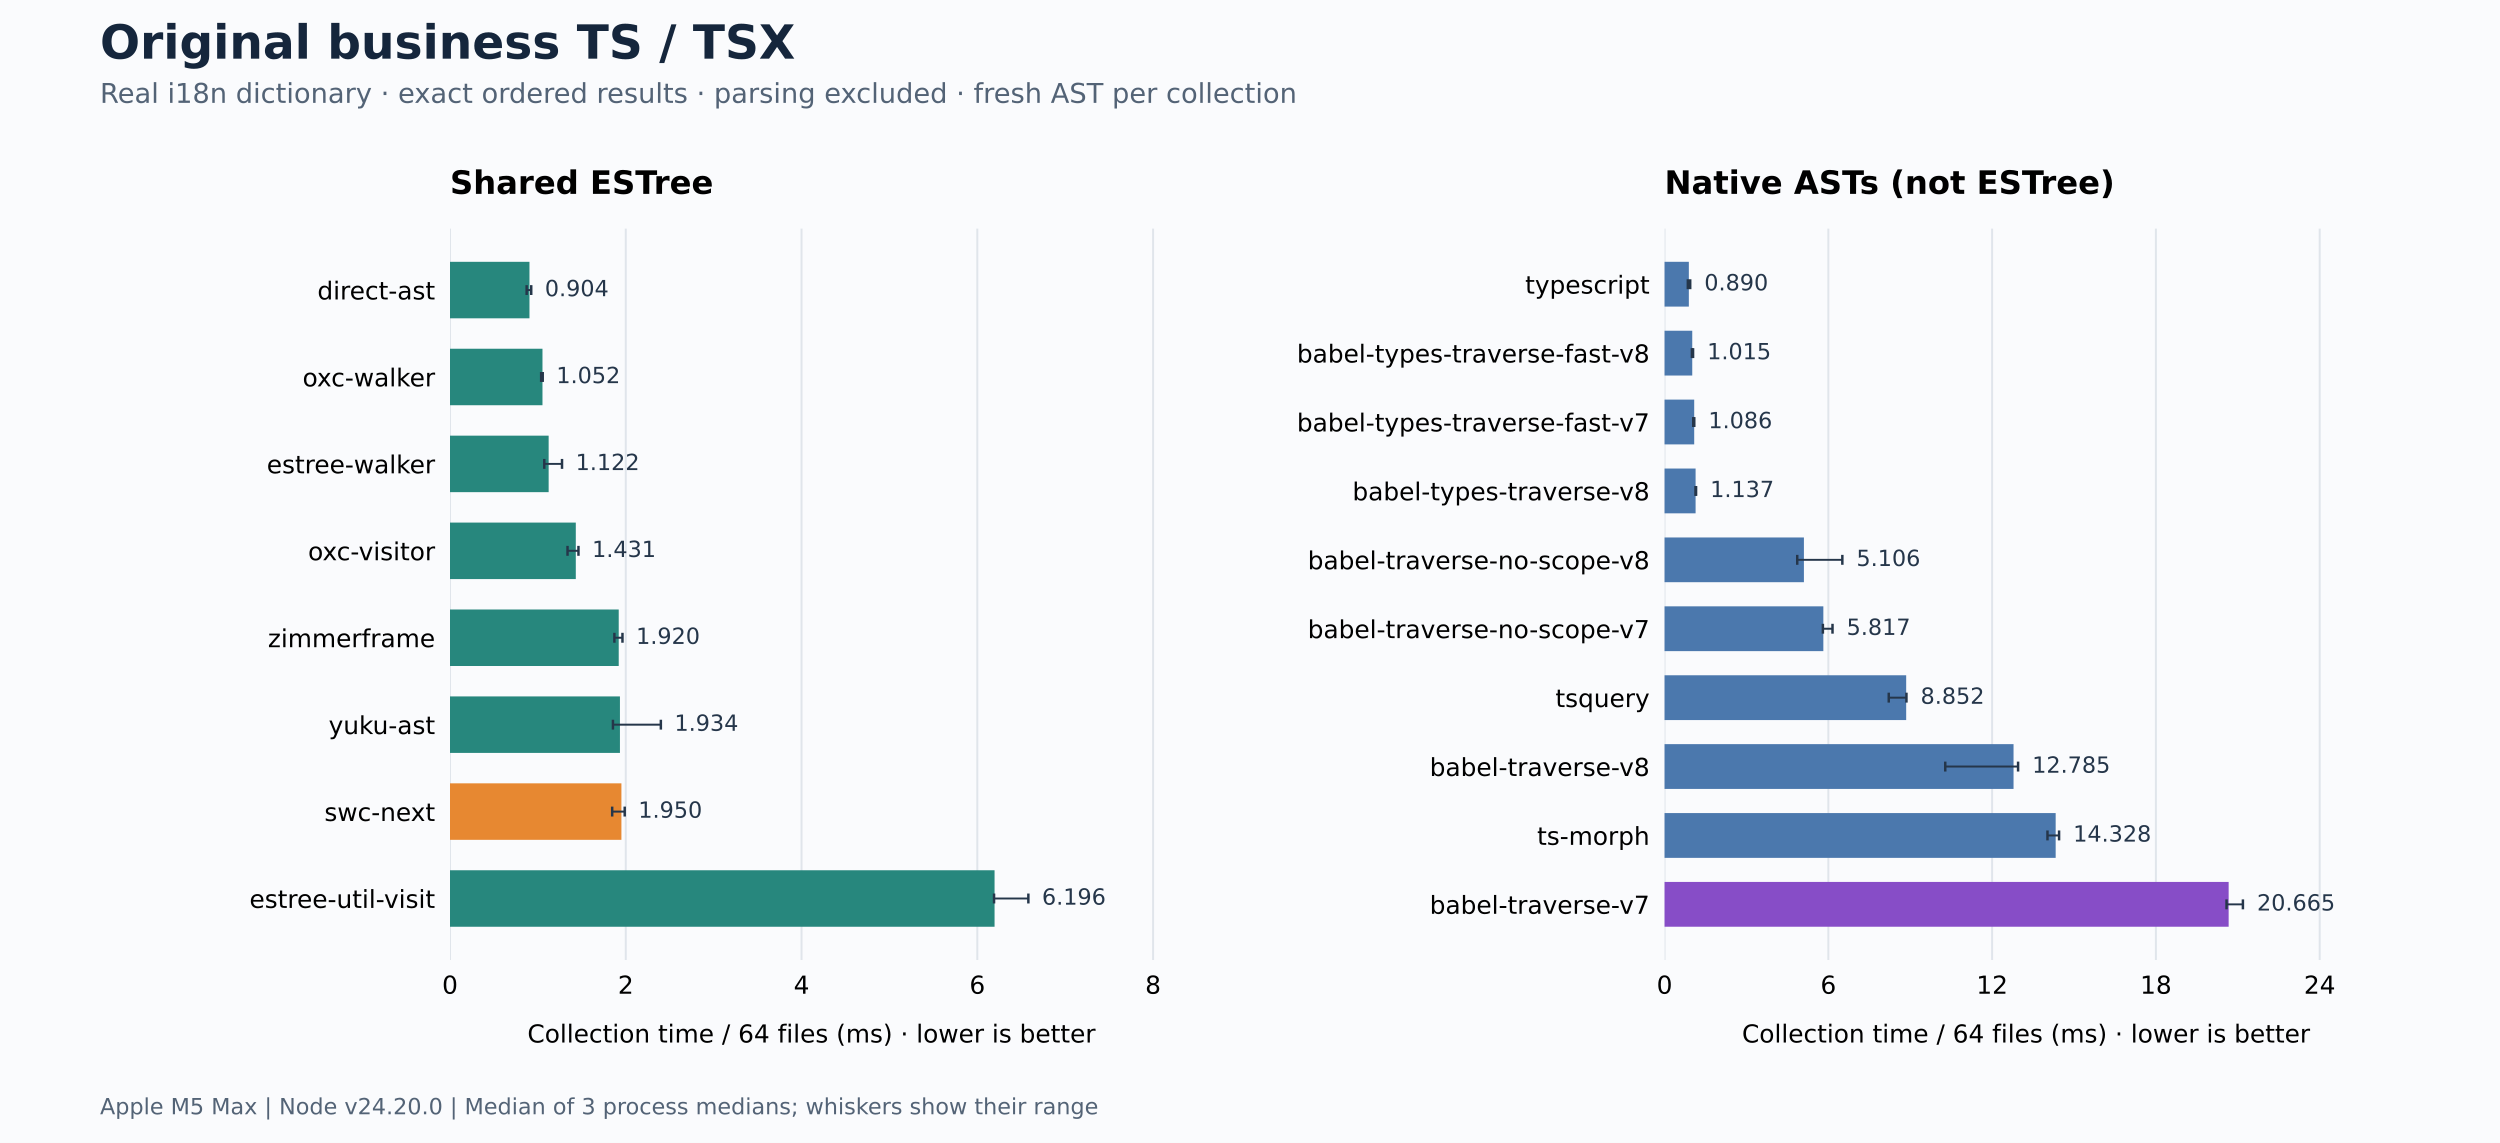
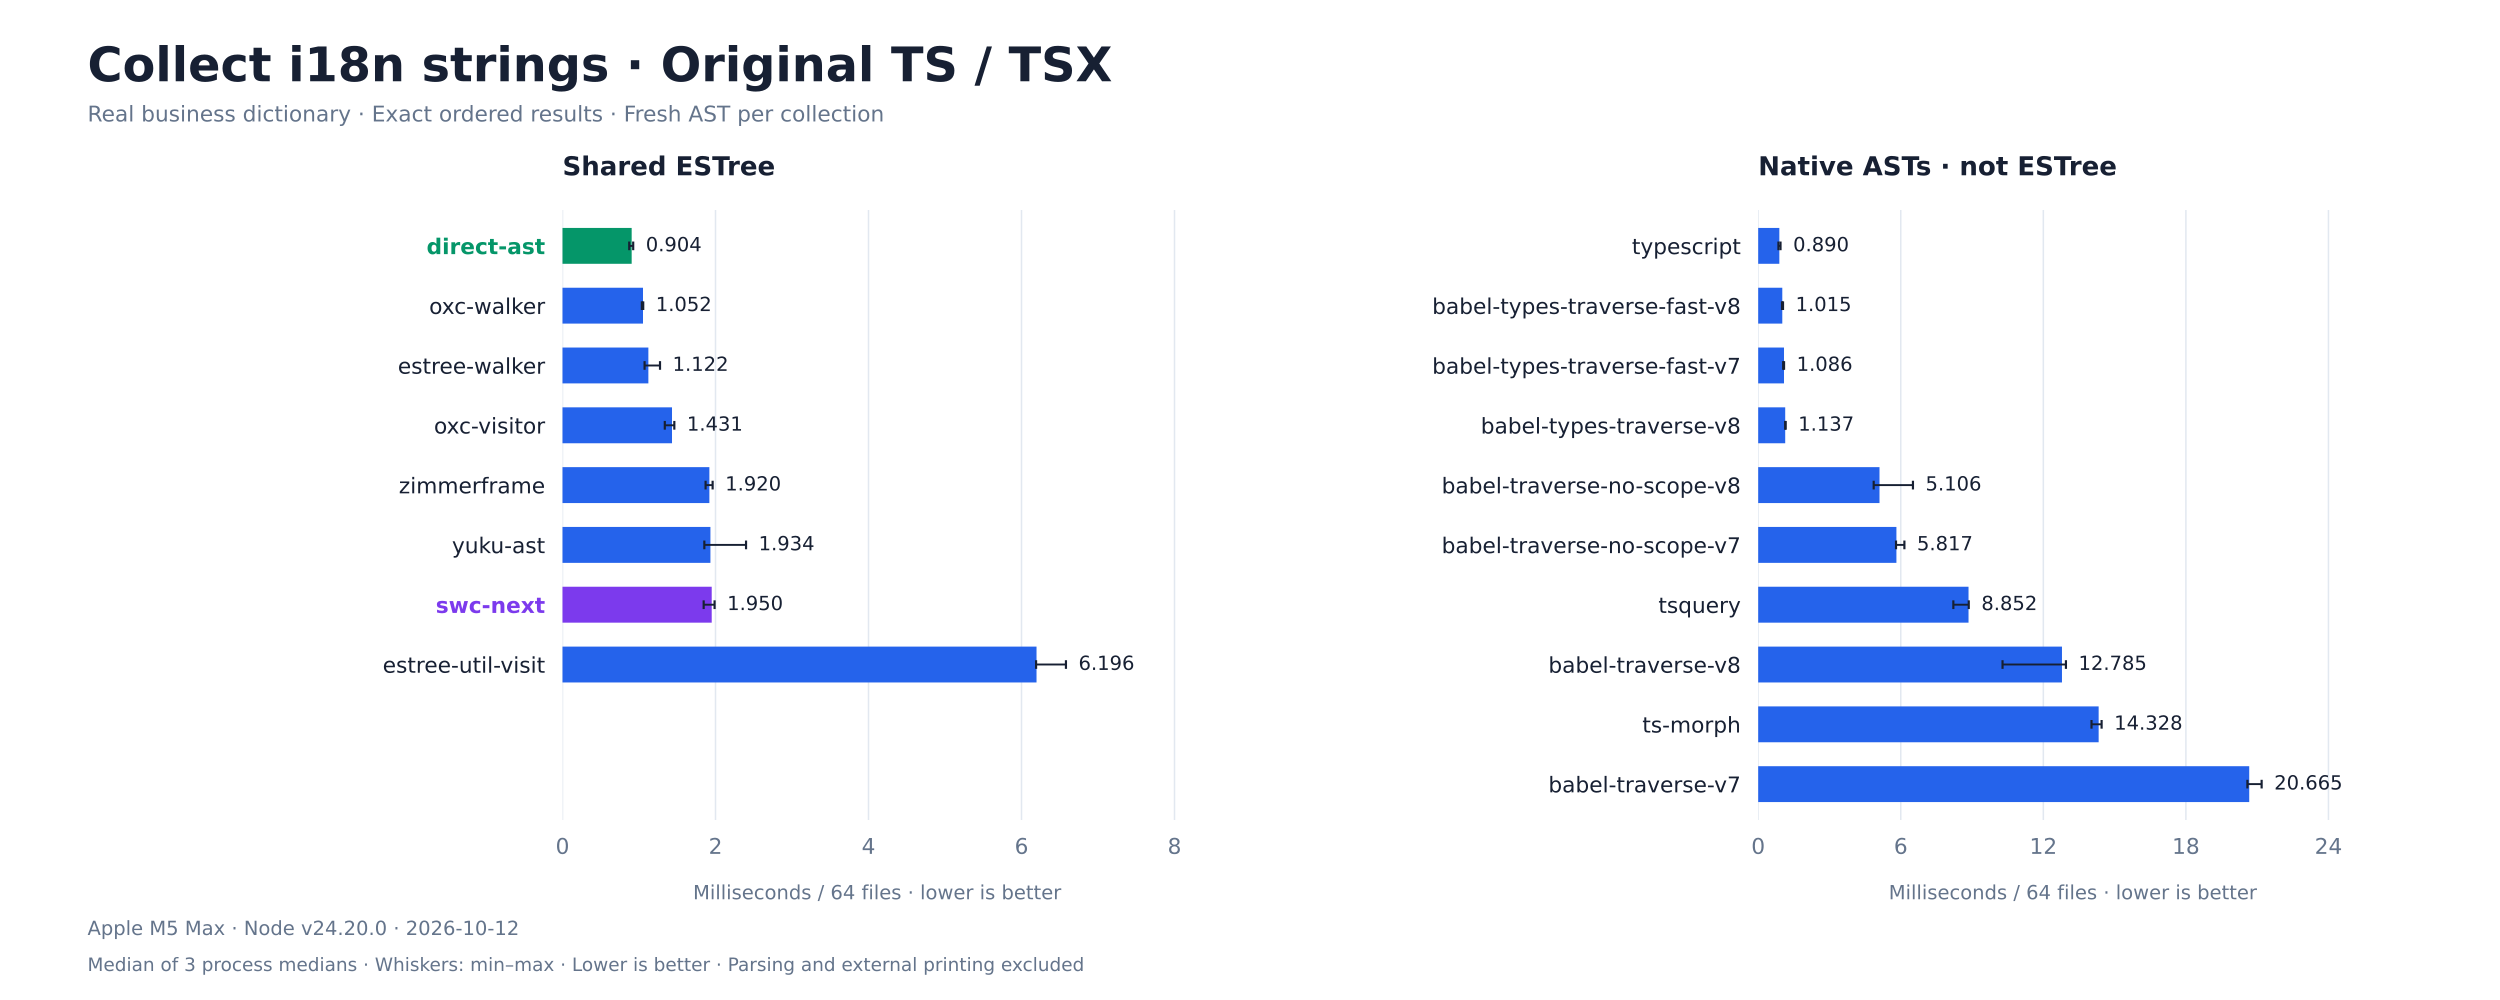
- <svg xmlns="http://www.w3.org/2000/svg" xmlns:xlink="http://www.w3.org/1999/xlink" width="1008pt" height="460.8pt" viewBox="0 0 1008 460.8" version="1.1">
+ <svg xmlns="http://www.w3.org/2000/svg" xmlns:xlink="http://www.w3.org/1999/xlink" width="1152pt" height="460.8pt" viewBox="0 0 1152 460.8" version="1.1">
  <defs>
    <style type="text/css">*{stroke-linejoin: round; stroke-linecap: butt}</style>
  </defs>
  <g id="figure_1">
    <g id="patch_1">
-       <path d="M 0 460.8 L 1008 460.8 L 1008 0 L 0 0 z " style="fill: #fafbfd" />
+       <path d="M 0 460.8 L 1152 460.8 L 1152 0 L 0 0 z " style="fill: #ffffff" />
    </g>
    <g id="axes_1">
      <g id="patch_2">
-         <path d="M 181.44 387.072 L 472.933 387.072 L 472.933 92.16 L 181.44 92.16 z " style="fill: #fafbfd" />
+         <path d="M 259.2 377.856 L 549.186 377.856 L 549.186 96.768 L 259.2 96.768 z " style="fill: #ffffff" />
      </g>
      <g id="matplotlib.axis_1">
        <g id="xtick_1">
          <g id="line2d_1">
-             <path d="M 181.44 387.072 L 181.44 92.16 " clip-path="url(#pcf5a4a9e83)" style="fill: none; stroke: #e0e5eb; stroke-width: 0.8; stroke-linecap: square" />
+             <path d="M 259.2 377.856 L 259.2 96.768 " clip-path="url(#p7ad6d17c55)" style="fill: none; stroke: #e2e8f0; stroke-width: 0.7; stroke-linecap: square" />
          </g>
          <g id="line2d_2" />
          <g id="text_1">
-             <text style="font: 10px 'DejaVu Sans'; text-anchor: middle" x="181.44" y="400.67" transform="rotate(-0 181.44 400.6704)">0</text>
+             <text style="fill: #64748b; font: 10px 'DejaVu Sans'; text-anchor: middle" x="259.2" y="393.454" transform="rotate(-0 259.2 393.4544)">0</text>
          </g>
        </g>
        <g id="xtick_2">
          <g id="line2d_3">
-             <path d="M 252.31 387.072 L 252.31 92.16 " clip-path="url(#pcf5a4a9e83)" style="fill: none; stroke: #e0e5eb; stroke-width: 0.8; stroke-linecap: square" />
+             <path d="M 329.704 377.856 L 329.704 96.768 " clip-path="url(#p7ad6d17c55)" style="fill: none; stroke: #e2e8f0; stroke-width: 0.7; stroke-linecap: square" />
          </g>
          <g id="line2d_4" />
          <g id="text_2">
-             <text style="font: 10px 'DejaVu Sans'; text-anchor: middle" x="252.31" y="400.67" transform="rotate(-0 252.3098 400.6704)">2</text>
+             <text style="fill: #64748b; font: 10px 'DejaVu Sans'; text-anchor: middle" x="329.704" y="393.454" transform="rotate(-0 329.7036 393.4544)">2</text>
          </g>
        </g>
        <g id="xtick_3">
          <g id="line2d_5">
-             <path d="M 323.18 387.072 L 323.18 92.16 " clip-path="url(#pcf5a4a9e83)" style="fill: none; stroke: #e0e5eb; stroke-width: 0.8; stroke-linecap: square" />
+             <path d="M 400.207 377.856 L 400.207 96.768 " clip-path="url(#p7ad6d17c55)" style="fill: none; stroke: #e2e8f0; stroke-width: 0.7; stroke-linecap: square" />
          </g>
          <g id="line2d_6" />
          <g id="text_3">
-             <text style="font: 10px 'DejaVu Sans'; text-anchor: middle" x="323.18" y="400.67" transform="rotate(-0 323.1796 400.6704)">4</text>
+             <text style="fill: #64748b; font: 10px 'DejaVu Sans'; text-anchor: middle" x="400.207" y="393.454" transform="rotate(-0 400.2071 393.4544)">4</text>
          </g>
        </g>
        <g id="xtick_4">
          <g id="line2d_7">
-             <path d="M 394.049 387.072 L 394.049 92.16 " clip-path="url(#pcf5a4a9e83)" style="fill: none; stroke: #e0e5eb; stroke-width: 0.8; stroke-linecap: square" />
+             <path d="M 470.711 377.856 L 470.711 96.768 " clip-path="url(#p7ad6d17c55)" style="fill: none; stroke: #e2e8f0; stroke-width: 0.7; stroke-linecap: square" />
          </g>
          <g id="line2d_8" />
          <g id="text_4">
-             <text style="font: 10px 'DejaVu Sans'; text-anchor: middle" x="394.049" y="400.67" transform="rotate(-0 394.0494 400.6704)">6</text>
+             <text style="fill: #64748b; font: 10px 'DejaVu Sans'; text-anchor: middle" x="470.711" y="393.454" transform="rotate(-0 470.7107 393.4544)">6</text>
          </g>
        </g>
        <g id="xtick_5">
          <g id="line2d_9">
-             <path d="M 464.919 387.072 L 464.919 92.16 " clip-path="url(#pcf5a4a9e83)" style="fill: none; stroke: #e0e5eb; stroke-width: 0.8; stroke-linecap: square" />
+             <path d="M 541.214 377.856 L 541.214 96.768 " clip-path="url(#p7ad6d17c55)" style="fill: none; stroke: #e2e8f0; stroke-width: 0.7; stroke-linecap: square" />
          </g>
          <g id="line2d_10" />
          <g id="text_5">
-             <text style="font: 10px 'DejaVu Sans'; text-anchor: middle" x="464.919" y="400.67" transform="rotate(-0 464.9192 400.6704)">8</text>
+             <text style="fill: #64748b; font: 10px 'DejaVu Sans'; text-anchor: middle" x="541.214" y="393.454" transform="rotate(-0 541.2142 393.4544)">8</text>
          </g>
        </g>
        <g id="text_6">
-           <text style="font: 10px 'DejaVu Sans'; text-anchor: middle" x="327.186" y="420.349" transform="rotate(-0 327.1863 420.3486)">Collection time / 64 files (ms) · lower is better</text>
+           <text style="fill: #64748b; font: 9px 'DejaVu Sans'; text-anchor: middle" x="404.193" y="414.373" transform="rotate(-0 404.1931 414.3727)">Milliseconds / 64 files · lower is better</text>
        </g>
      </g>
      <g id="matplotlib.axis_2">
        <g id="ytick_1">
          <g id="line2d_11" />
          <g id="text_7">
-             <text style="font: 10px 'DejaVu Sans'; text-anchor: end" x="175.44" y="120.754" transform="rotate(-0 175.44 120.7543)">direct-ast</text>
+             <text style="fill: #059669; font: 700 10px 'DejaVu Sans'; text-anchor: end" x="251.2" y="117.102" transform="rotate(-0 251.2 117.1018)">direct-ast</text>
          </g>
        </g>
        <g id="ytick_2">
          <g id="line2d_12" />
          <g id="text_8">
-             <text style="font: 10px 'DejaVu Sans'; text-anchor: end" x="175.44" y="155.8" transform="rotate(-0 175.44 155.8002)">oxc-walker</text>
+             <text style="fill: #172033; font: 10px 'DejaVu Sans'; text-anchor: end" x="251.2" y="144.659" transform="rotate(-0 251.2 144.6595)">oxc-walker</text>
          </g>
        </g>
        <g id="ytick_3">
          <g id="line2d_13" />
          <g id="text_9">
-             <text style="font: 10px 'DejaVu Sans'; text-anchor: end" x="175.44" y="190.846" transform="rotate(-0 175.44 190.8462)">estree-walker</text>
+             <text style="fill: #172033; font: 10px 'DejaVu Sans'; text-anchor: end" x="251.2" y="172.217" transform="rotate(-0 251.2 172.2171)">estree-walker</text>
          </g>
        </g>
        <g id="ytick_4">
          <g id="line2d_14" />
          <g id="text_10">
-             <text style="font: 10px 'DejaVu Sans'; text-anchor: end" x="175.44" y="225.892" transform="rotate(-0 175.44 225.8922)">oxc-visitor</text>
+             <text style="fill: #172033; font: 10px 'DejaVu Sans'; text-anchor: end" x="251.2" y="199.775" transform="rotate(-0 251.2 199.7747)">oxc-visitor</text>
          </g>
        </g>
        <g id="ytick_5">
          <g id="line2d_15" />
          <g id="text_11">
-             <text style="font: 10px 'DejaVu Sans'; text-anchor: end" x="175.44" y="260.938" transform="rotate(-0 175.44 260.9382)">zimmerframe</text>
+             <text style="fill: #172033; font: 10px 'DejaVu Sans'; text-anchor: end" x="251.2" y="227.332" transform="rotate(-0 251.2 227.3324)">zimmerframe</text>
          </g>
        </g>
        <g id="ytick_6">
          <g id="line2d_16" />
          <g id="text_12">
-             <text style="font: 10px 'DejaVu Sans'; text-anchor: end" x="175.44" y="295.984" transform="rotate(-0 175.44 295.9842)">yuku-ast</text>
+             <text style="fill: #172033; font: 10px 'DejaVu Sans'; text-anchor: end" x="251.2" y="254.89" transform="rotate(-0 251.2 254.89)">yuku-ast</text>
          </g>
        </g>
        <g id="ytick_7">
          <g id="line2d_17" />
          <g id="text_13">
-             <text style="font: 10px 'DejaVu Sans'; text-anchor: end" x="175.44" y="331.03" transform="rotate(-0 175.44 331.0302)">swc-next</text>
+             <text style="fill: #7c3aed; font: 700 10px 'DejaVu Sans'; text-anchor: end" x="251.2" y="282.448" transform="rotate(-0 251.2 282.4477)">swc-next</text>
          </g>
        </g>
        <g id="ytick_8">
          <g id="line2d_18" />
          <g id="text_14">
-             <text style="font: 10px 'DejaVu Sans'; text-anchor: end" x="175.44" y="366.076" transform="rotate(-0 175.44 366.0762)">estree-util-visit</text>
+             <text style="fill: #172033; font: 10px 'DejaVu Sans'; text-anchor: end" x="251.2" y="310.005" transform="rotate(-0 251.2 310.0053)">estree-util-visit</text>
          </g>
        </g>
      </g>
      <g id="patch_3">
-         <path d="M 181.44 105.565 L 213.481 105.565 L 213.481 128.345 L 181.44 128.345 z " clip-path="url(#pcf5a4a9e83)" style="fill: #27877d" />
+         <path d="M 259.2 105.035 L 291.075 105.035 L 291.075 121.57 L 259.2 121.57 z " clip-path="url(#p7ad6d17c55)" style="fill: #059669" />
      </g>
      <g id="patch_4">
-         <path d="M 181.44 140.611 L 218.726 140.611 L 218.726 163.391 L 181.44 163.391 z " clip-path="url(#pcf5a4a9e83)" style="fill: #27877d" />
+         <path d="M 259.2 132.593 L 296.294 132.593 L 296.294 149.128 L 259.2 149.128 z " clip-path="url(#p7ad6d17c55)" style="fill: #2563eb" />
      </g>
      <g id="patch_5">
-         <path d="M 181.44 175.657 L 221.213 175.657 L 221.213 198.437 L 181.44 198.437 z " clip-path="url(#pcf5a4a9e83)" style="fill: #27877d" />
+         <path d="M 259.2 160.151 L 298.768 160.151 L 298.768 176.685 L 259.2 176.685 z " clip-path="url(#p7ad6d17c55)" style="fill: #2563eb" />
      </g>
      <g id="patch_6">
-         <path d="M 181.44 210.703 L 232.162 210.703 L 232.162 233.483 L 181.44 233.483 z " clip-path="url(#pcf5a4a9e83)" style="fill: #27877d" />
+         <path d="M 259.2 187.708 L 309.66 187.708 L 309.66 204.243 L 259.2 204.243 z " clip-path="url(#p7ad6d17c55)" style="fill: #2563eb" />
      </g>
      <g id="patch_7">
-         <path d="M 181.44 245.749 L 249.468 245.749 L 249.468 268.529 L 181.44 268.529 z " clip-path="url(#pcf5a4a9e83)" style="fill: #27877d" />
+         <path d="M 259.2 215.266 L 326.876 215.266 L 326.876 231.8 L 259.2 231.8 z " clip-path="url(#p7ad6d17c55)" style="fill: #2563eb" />
      </g>
      <g id="patch_8">
-         <path d="M 181.44 280.795 L 249.959 280.795 L 249.959 303.575 L 181.44 303.575 z " clip-path="url(#pcf5a4a9e83)" style="fill: #27877d" />
+         <path d="M 259.2 242.824 L 327.365 242.824 L 327.365 259.358 L 259.2 259.358 z " clip-path="url(#p7ad6d17c55)" style="fill: #2563eb" />
      </g>
      <g id="patch_9">
-         <path d="M 181.44 315.841 L 250.555 315.841 L 250.555 338.621 L 181.44 338.621 z " clip-path="url(#pcf5a4a9e83)" style="fill: #e78831" />
+         <path d="M 259.2 270.381 L 327.958 270.381 L 327.958 286.916 L 259.2 286.916 z " clip-path="url(#p7ad6d17c55)" style="fill: #7c3aed" />
      </g>
      <g id="patch_10">
-         <path d="M 181.44 350.887 L 401.006 350.887 L 401.006 373.667 L 181.44 373.667 z " clip-path="url(#pcf5a4a9e83)" style="fill: #27877d" />
+         <path d="M 259.2 297.939 L 477.631 297.939 L 477.631 314.473 L 259.2 314.473 z " clip-path="url(#p7ad6d17c55)" style="fill: #2563eb" />
      </g>
      <g id="text_15">
-         <text style="fill: #25364a; font: 9px 'DejaVu Sans'; text-anchor: start" x="219.678" y="119.438" transform="rotate(-0 219.6777 119.4385)">0.904</text>
+         <text style="fill: #172033; font: 9px 'DejaVu Sans'; text-anchor: start" x="297.579" y="115.786" transform="rotate(-0 297.579 115.786)">0.904</text>
      </g>
      <g id="text_16">
-         <text style="fill: #25364a; font: 9px 'DejaVu Sans'; text-anchor: start" x="224.319" y="154.484" transform="rotate(-0 224.3189 154.4845)">1.052</text>
+         <text style="fill: #172033; font: 9px 'DejaVu Sans'; text-anchor: start" x="302.196" y="143.344" transform="rotate(-0 302.1962 143.3437)">1.052</text>
      </g>
      <g id="text_17">
-         <text style="fill: #25364a; font: 9px 'DejaVu Sans'; text-anchor: start" x="232.095" y="189.53" transform="rotate(-0 232.0953 189.5305)">1.122</text>
+         <text style="fill: #172033; font: 9px 'DejaVu Sans'; text-anchor: start" x="309.932" y="170.901" transform="rotate(-0 309.9325 170.9013)">1.122</text>
      </g>
      <g id="text_18">
-         <text style="fill: #25364a; font: 9px 'DejaVu Sans'; text-anchor: start" x="238.726" y="224.576" transform="rotate(-0 238.7261 224.5764)">1.431</text>
+         <text style="fill: #172033; font: 9px 'DejaVu Sans'; text-anchor: start" x="316.529" y="198.459" transform="rotate(-0 316.529 198.459)">1.431</text>
      </g>
      <g id="text_19">
-         <text style="fill: #25364a; font: 9px 'DejaVu Sans'; text-anchor: start" x="256.469" y="259.622" transform="rotate(-0 256.4693 259.6224)">1.920</text>
+         <text style="fill: #172033; font: 9px 'DejaVu Sans'; text-anchor: start" x="334.181" y="226.017" transform="rotate(-0 334.1806 226.0166)">1.920</text>
      </g>
      <g id="text_20">
-         <text style="fill: #25364a; font: 9px 'DejaVu Sans'; text-anchor: start" x="271.946" y="294.668" transform="rotate(-0 271.9455 294.6684)">1.934</text>
+         <text style="fill: #172033; font: 9px 'DejaVu Sans'; text-anchor: start" x="349.577" y="253.574" transform="rotate(-0 349.5767 253.5743)">1.934</text>
      </g>
      <g id="text_21">
-         <text style="fill: #25364a; font: 9px 'DejaVu Sans'; text-anchor: start" x="257.373" y="329.714" transform="rotate(-0 257.373 329.7144)">1.950</text>
+         <text style="fill: #172033; font: 9px 'DejaVu Sans'; text-anchor: start" x="335.08" y="281.132" transform="rotate(-0 335.0796 281.1319)">1.950</text>
      </g>
      <g id="text_22">
-         <text style="fill: #25364a; font: 9px 'DejaVu Sans'; text-anchor: start" x="420.123" y="364.76" transform="rotate(-0 420.1232 364.7604)">6.196</text>
+         <text style="fill: #172033; font: 9px 'DejaVu Sans'; text-anchor: start" x="496.989" y="308.69" transform="rotate(-0 496.9887 308.6896)">6.196</text>
      </g>
      <g id="text_23">
-         <text style="font: 700 13px 'DejaVu Sans'; text-anchor: start" x="181.44" y="78.16" transform="rotate(-0 181.44 78.16)">Shared ESTree</text>
+         <text style="fill: #172033; font: 700 12px 'DejaVu Sans'; text-anchor: start" x="259.2" y="80.768" transform="rotate(-0 259.2 80.768)">Shared ESTree</text>
      </g>
      <g id="LineCollection_1">
-         <path d="M 212.342 116.955 L 214.189 116.955 " clip-path="url(#pcf5a4a9e83)" style="fill: none; stroke: #25364a; stroke-width: 0.8" />
-         <path d="M 218.191 152.001 L 218.83 152.001 " clip-path="url(#pcf5a4a9e83)" style="fill: none; stroke: #25364a; stroke-width: 0.8" />
-         <path d="M 219.456 187.047 L 226.606 187.047 " clip-path="url(#pcf5a4a9e83)" style="fill: none; stroke: #25364a; stroke-width: 0.8" />
-         <path d="M 228.824 222.093 L 233.237 222.093 " clip-path="url(#pcf5a4a9e83)" style="fill: none; stroke: #25364a; stroke-width: 0.8" />
-         <path d="M 247.721 257.139 L 250.98 257.139 " clip-path="url(#pcf5a4a9e83)" style="fill: none; stroke: #25364a; stroke-width: 0.8" />
-         <path d="M 247.135 292.185 L 266.456 292.185 " clip-path="url(#pcf5a4a9e83)" style="fill: none; stroke: #25364a; stroke-width: 0.8" />
-         <path d="M 246.828 327.231 L 251.884 327.231 " clip-path="url(#pcf5a4a9e83)" style="fill: none; stroke: #25364a; stroke-width: 0.8" />
-         <path d="M 400.8 362.277 L 414.634 362.277 " clip-path="url(#pcf5a4a9e83)" style="fill: none; stroke: #25364a; stroke-width: 0.8" />
+         <path d="M 289.943 113.303 L 291.779 113.303 " clip-path="url(#p7ad6d17c55)" style="fill: none; stroke: #172033; stroke-width: 0.9" />
+         <path d="M 295.761 140.86 L 296.397 140.86 " clip-path="url(#p7ad6d17c55)" style="fill: none; stroke: #172033; stroke-width: 0.9" />
+         <path d="M 297.02 168.418 L 304.133 168.418 " clip-path="url(#p7ad6d17c55)" style="fill: none; stroke: #172033; stroke-width: 0.9" />
+         <path d="M 306.339 195.976 L 310.729 195.976 " clip-path="url(#p7ad6d17c55)" style="fill: none; stroke: #172033; stroke-width: 0.9" />
+         <path d="M 325.138 223.533 L 328.381 223.533 " clip-path="url(#p7ad6d17c55)" style="fill: none; stroke: #172033; stroke-width: 0.9" />
+         <path d="M 324.556 251.091 L 343.777 251.091 " clip-path="url(#p7ad6d17c55)" style="fill: none; stroke: #172033; stroke-width: 0.9" />
+         <path d="M 324.25 278.648 L 329.28 278.648 " clip-path="url(#p7ad6d17c55)" style="fill: none; stroke: #172033; stroke-width: 0.9" />
+         <path d="M 477.427 306.206 L 491.189 306.206 " clip-path="url(#p7ad6d17c55)" style="fill: none; stroke: #172033; stroke-width: 0.9" />
      </g>
      <g id="line2d_19">
        <defs>
-           <path id="m0082569016" d="M 0 2 L 0 -2 " style="stroke: #25364a" />
+           <path id="m82ea546049" d="M 0 2 L 0 -2 " style="stroke: #172033" />
        </defs>
-         <g clip-path="url(#pcf5a4a9e83)">
-           <use xlink:href="#m0082569016" x="212.342" y="116.955" style="fill: #25364a; stroke: #25364a" />
-           <use xlink:href="#m0082569016" x="218.191" y="152.001" style="fill: #25364a; stroke: #25364a" />
-           <use xlink:href="#m0082569016" x="219.456" y="187.047" style="fill: #25364a; stroke: #25364a" />
-           <use xlink:href="#m0082569016" x="228.824" y="222.093" style="fill: #25364a; stroke: #25364a" />
-           <use xlink:href="#m0082569016" x="247.721" y="257.139" style="fill: #25364a; stroke: #25364a" />
-           <use xlink:href="#m0082569016" x="247.135" y="292.185" style="fill: #25364a; stroke: #25364a" />
-           <use xlink:href="#m0082569016" x="246.828" y="327.231" style="fill: #25364a; stroke: #25364a" />
-           <use xlink:href="#m0082569016" x="400.8" y="362.277" style="fill: #25364a; stroke: #25364a" />
+         <g clip-path="url(#p7ad6d17c55)">
+           <use xlink:href="#m82ea546049" x="289.943" y="113.303" style="fill: #172033; stroke: #172033" />
+           <use xlink:href="#m82ea546049" x="295.761" y="140.86" style="fill: #172033; stroke: #172033" />
+           <use xlink:href="#m82ea546049" x="297.02" y="168.418" style="fill: #172033; stroke: #172033" />
+           <use xlink:href="#m82ea546049" x="306.339" y="195.976" style="fill: #172033; stroke: #172033" />
+           <use xlink:href="#m82ea546049" x="325.138" y="223.533" style="fill: #172033; stroke: #172033" />
+           <use xlink:href="#m82ea546049" x="324.556" y="251.091" style="fill: #172033; stroke: #172033" />
+           <use xlink:href="#m82ea546049" x="324.25" y="278.648" style="fill: #172033; stroke: #172033" />
+           <use xlink:href="#m82ea546049" x="477.427" y="306.206" style="fill: #172033; stroke: #172033" />
        </g>
      </g>
      <g id="line2d_20">
-         <g clip-path="url(#pcf5a4a9e83)">
-           <use xlink:href="#m0082569016" x="214.189" y="116.955" style="fill: #25364a; stroke: #25364a" />
-           <use xlink:href="#m0082569016" x="218.83" y="152.001" style="fill: #25364a; stroke: #25364a" />
-           <use xlink:href="#m0082569016" x="226.606" y="187.047" style="fill: #25364a; stroke: #25364a" />
-           <use xlink:href="#m0082569016" x="233.237" y="222.093" style="fill: #25364a; stroke: #25364a" />
-           <use xlink:href="#m0082569016" x="250.98" y="257.139" style="fill: #25364a; stroke: #25364a" />
-           <use xlink:href="#m0082569016" x="266.456" y="292.185" style="fill: #25364a; stroke: #25364a" />
-           <use xlink:href="#m0082569016" x="251.884" y="327.231" style="fill: #25364a; stroke: #25364a" />
-           <use xlink:href="#m0082569016" x="414.634" y="362.277" style="fill: #25364a; stroke: #25364a" />
+         <g clip-path="url(#p7ad6d17c55)">
+           <use xlink:href="#m82ea546049" x="291.779" y="113.303" style="fill: #172033; stroke: #172033" />
+           <use xlink:href="#m82ea546049" x="296.397" y="140.86" style="fill: #172033; stroke: #172033" />
+           <use xlink:href="#m82ea546049" x="304.133" y="168.418" style="fill: #172033; stroke: #172033" />
+           <use xlink:href="#m82ea546049" x="310.729" y="195.976" style="fill: #172033; stroke: #172033" />
+           <use xlink:href="#m82ea546049" x="328.381" y="223.533" style="fill: #172033; stroke: #172033" />
+           <use xlink:href="#m82ea546049" x="343.777" y="251.091" style="fill: #172033; stroke: #172033" />
+           <use xlink:href="#m82ea546049" x="329.28" y="278.648" style="fill: #172033; stroke: #172033" />
+           <use xlink:href="#m82ea546049" x="491.189" y="306.206" style="fill: #172033; stroke: #172033" />
        </g>
      </g>
    </g>
    <g id="axes_2">
      <g id="patch_11">
-         <path d="M 671.147 387.072 L 962.64 387.072 L 962.64 92.16 L 671.147 92.16 z " style="fill: #fafbfd" />
+         <path d="M 810.174 377.856 L 1100.16 377.856 L 1100.16 96.768 L 810.174 96.768 z " style="fill: #ffffff" />
      </g>
      <g id="matplotlib.axis_3">
        <g id="xtick_6">
          <g id="line2d_21">
-             <path d="M 671.147 387.072 L 671.147 92.16 " clip-path="url(#p5dfe6686ee)" style="fill: none; stroke: #e0e5eb; stroke-width: 0.8; stroke-linecap: square" />
+             <path d="M 810.174 377.856 L 810.174 96.768 " clip-path="url(#p70b5d48625)" style="fill: none; stroke: #e2e8f0; stroke-width: 0.7; stroke-linecap: square" />
          </g>
          <g id="line2d_22" />
          <g id="text_24">
-             <text style="font: 10px 'DejaVu Sans'; text-anchor: middle" x="671.147" y="400.67" transform="rotate(-0 671.1475 400.6704)">0</text>
+             <text style="fill: #64748b; font: 10px 'DejaVu Sans'; text-anchor: middle" x="810.174" y="393.454" transform="rotate(-0 810.1738 393.4544)">0</text>
          </g>
        </g>
        <g id="xtick_7">
          <g id="line2d_23">
-             <path d="M 737.185 387.072 L 737.185 92.16 " clip-path="url(#p5dfe6686ee)" style="fill: none; stroke: #e0e5eb; stroke-width: 0.8; stroke-linecap: square" />
+             <path d="M 875.87 377.856 L 875.87 96.768 " clip-path="url(#p70b5d48625)" style="fill: none; stroke: #e2e8f0; stroke-width: 0.7; stroke-linecap: square" />
          </g>
          <g id="line2d_24" />
          <g id="text_25">
-             <text style="font: 10px 'DejaVu Sans'; text-anchor: middle" x="737.185" y="400.67" transform="rotate(-0 737.1845 400.6704)">6</text>
+             <text style="fill: #64748b; font: 10px 'DejaVu Sans'; text-anchor: middle" x="875.87" y="393.454" transform="rotate(-0 875.8696 393.4544)">6</text>
          </g>
        </g>
        <g id="xtick_8">
          <g id="line2d_25">
-             <path d="M 803.222 387.072 L 803.222 92.16 " clip-path="url(#p5dfe6686ee)" style="fill: none; stroke: #e0e5eb; stroke-width: 0.8; stroke-linecap: square" />
+             <path d="M 941.565 377.856 L 941.565 96.768 " clip-path="url(#p70b5d48625)" style="fill: none; stroke: #e2e8f0; stroke-width: 0.7; stroke-linecap: square" />
          </g>
          <g id="line2d_26" />
          <g id="text_26">
-             <text style="font: 10px 'DejaVu Sans'; text-anchor: middle" x="803.222" y="400.67" transform="rotate(-0 803.2216 400.6704)">12</text>
+             <text style="fill: #64748b; font: 10px 'DejaVu Sans'; text-anchor: middle" x="941.565" y="393.454" transform="rotate(-0 941.5654 393.4544)">12</text>
          </g>
        </g>
        <g id="xtick_9">
          <g id="line2d_27">
-             <path d="M 869.259 387.072 L 869.259 92.16 " clip-path="url(#p5dfe6686ee)" style="fill: none; stroke: #e0e5eb; stroke-width: 0.8; stroke-linecap: square" />
+             <path d="M 1007.261 377.856 L 1007.261 96.768 " clip-path="url(#p70b5d48625)" style="fill: none; stroke: #e2e8f0; stroke-width: 0.7; stroke-linecap: square" />
          </g>
          <g id="line2d_28" />
          <g id="text_27">
-             <text style="font: 10px 'DejaVu Sans'; text-anchor: middle" x="869.259" y="400.67" transform="rotate(-0 869.2586 400.6704)">18</text>
+             <text style="fill: #64748b; font: 10px 'DejaVu Sans'; text-anchor: middle" x="1007.261" y="393.454" transform="rotate(-0 1007.261 393.4544)">18</text>
          </g>
        </g>
        <g id="xtick_10">
          <g id="line2d_29">
-             <path d="M 935.296 387.072 L 935.296 92.16 " clip-path="url(#p5dfe6686ee)" style="fill: none; stroke: #e0e5eb; stroke-width: 0.8; stroke-linecap: square" />
+             <path d="M 1072.957 377.856 L 1072.957 96.768 " clip-path="url(#p70b5d48625)" style="fill: none; stroke: #e2e8f0; stroke-width: 0.7; stroke-linecap: square" />
          </g>
          <g id="line2d_30" />
          <g id="text_28">
-             <text style="font: 10px 'DejaVu Sans'; text-anchor: middle" x="935.296" y="400.67" transform="rotate(-0 935.2957 400.6704)">24</text>
+             <text style="fill: #64748b; font: 10px 'DejaVu Sans'; text-anchor: middle" x="1072.957" y="393.454" transform="rotate(-0 1072.957 393.4544)">24</text>
          </g>
        </g>
        <g id="text_29">
-           <text style="font: 10px 'DejaVu Sans'; text-anchor: middle" x="816.894" y="420.349" transform="rotate(-0 816.8937 420.3486)">Collection time / 64 files (ms) · lower is better</text>
+           <text style="fill: #64748b; font: 9px 'DejaVu Sans'; text-anchor: middle" x="955.167" y="414.373" transform="rotate(-0 955.1669 414.3727)">Milliseconds / 64 files · lower is better</text>
        </g>
      </g>
      <g id="matplotlib.axis_4">
        <g id="ytick_9">
          <g id="line2d_31" />
          <g id="text_30">
-             <text style="font: 10px 'DejaVu Sans'; text-anchor: end" x="665.147" y="118.394" transform="rotate(-0 665.1475 118.3936)">typescript</text>
+             <text style="fill: #172033; font: 10px 'DejaVu Sans'; text-anchor: end" x="802.174" y="117.102" transform="rotate(-0 802.1738 117.1018)">typescript</text>
          </g>
        </g>
        <g id="ytick_10">
          <g id="line2d_32" />
          <g id="text_31">
-             <text style="font: 10px 'DejaVu Sans'; text-anchor: end" x="665.147" y="146.176" transform="rotate(-0 665.1475 146.1762)">babel-types-traverse-fast-v8</text>
+             <text style="fill: #172033; font: 10px 'DejaVu Sans'; text-anchor: end" x="802.174" y="144.659" transform="rotate(-0 802.1738 144.6595)">babel-types-traverse-fast-v8</text>
          </g>
        </g>
        <g id="ytick_11">
          <g id="line2d_33" />
          <g id="text_32">
-             <text style="font: 10px 'DejaVu Sans'; text-anchor: end" x="665.147" y="173.959" transform="rotate(-0 665.1475 173.9588)">babel-types-traverse-fast-v7</text>
+             <text style="fill: #172033; font: 10px 'DejaVu Sans'; text-anchor: end" x="802.174" y="172.217" transform="rotate(-0 802.1738 172.2171)">babel-types-traverse-fast-v7</text>
          </g>
        </g>
        <g id="ytick_12">
          <g id="line2d_34" />
          <g id="text_33">
-             <text style="font: 10px 'DejaVu Sans'; text-anchor: end" x="665.147" y="201.741" transform="rotate(-0 665.1475 201.7414)">babel-types-traverse-v8</text>
+             <text style="fill: #172033; font: 10px 'DejaVu Sans'; text-anchor: end" x="802.174" y="199.775" transform="rotate(-0 802.1738 199.7747)">babel-types-traverse-v8</text>
          </g>
        </g>
        <g id="ytick_13">
          <g id="line2d_35" />
          <g id="text_34">
-             <text style="font: 10px 'DejaVu Sans'; text-anchor: end" x="665.147" y="229.524" transform="rotate(-0 665.1475 229.5239)">babel-traverse-no-scope-v8</text>
+             <text style="fill: #172033; font: 10px 'DejaVu Sans'; text-anchor: end" x="802.174" y="227.332" transform="rotate(-0 802.1738 227.3324)">babel-traverse-no-scope-v8</text>
          </g>
        </g>
        <g id="ytick_14">
          <g id="line2d_36" />
          <g id="text_35">
-             <text style="font: 10px 'DejaVu Sans'; text-anchor: end" x="665.147" y="257.307" transform="rotate(-0 665.1475 257.3065)">babel-traverse-no-scope-v7</text>
+             <text style="fill: #172033; font: 10px 'DejaVu Sans'; text-anchor: end" x="802.174" y="254.89" transform="rotate(-0 802.1738 254.89)">babel-traverse-no-scope-v7</text>
          </g>
        </g>
        <g id="ytick_15">
          <g id="line2d_37" />
          <g id="text_36">
-             <text style="font: 10px 'DejaVu Sans'; text-anchor: end" x="665.147" y="285.089" transform="rotate(-0 665.1475 285.0891)">tsquery</text>
+             <text style="fill: #172033; font: 10px 'DejaVu Sans'; text-anchor: end" x="802.174" y="282.448" transform="rotate(-0 802.1738 282.4477)">tsquery</text>
          </g>
        </g>
        <g id="ytick_16">
          <g id="line2d_38" />
          <g id="text_37">
-             <text style="font: 10px 'DejaVu Sans'; text-anchor: end" x="665.147" y="312.872" transform="rotate(-0 665.1475 312.8716)">babel-traverse-v8</text>
+             <text style="fill: #172033; font: 10px 'DejaVu Sans'; text-anchor: end" x="802.174" y="310.005" transform="rotate(-0 802.1738 310.0053)">babel-traverse-v8</text>
          </g>
        </g>
        <g id="ytick_17">
          <g id="line2d_39" />
          <g id="text_38">
-             <text style="font: 10px 'DejaVu Sans'; text-anchor: end" x="665.147" y="340.654" transform="rotate(-0 665.1475 340.6542)">ts-morph</text>
+             <text style="fill: #172033; font: 10px 'DejaVu Sans'; text-anchor: end" x="802.174" y="337.563" transform="rotate(-0 802.1738 337.563)">ts-morph</text>
          </g>
        </g>
        <g id="ytick_18">
          <g id="line2d_40" />
          <g id="text_39">
-             <text style="font: 10px 'DejaVu Sans'; text-anchor: end" x="665.147" y="368.437" transform="rotate(-0 665.1475 368.4368)">babel-traverse-v7</text>
+             <text style="fill: #172033; font: 10px 'DejaVu Sans'; text-anchor: end" x="802.174" y="365.121" transform="rotate(-0 802.1738 365.1206)">babel-traverse-v7</text>
          </g>
        </g>
      </g>
      <g id="patch_12">
-         <path d="M 671.147 105.565 L 680.944 105.565 L 680.944 123.624 L 671.147 123.624 z " clip-path="url(#p5dfe6686ee)" style="fill: #4b78ad" />
+         <path d="M 810.174 105.035 L 819.92 105.035 L 819.92 121.57 L 810.174 121.57 z " clip-path="url(#p70b5d48625)" style="fill: #2563eb" />
      </g>
      <g id="patch_13">
-         <path d="M 671.147 133.348 L 682.315 133.348 L 682.315 151.406 L 671.147 151.406 z " clip-path="url(#p5dfe6686ee)" style="fill: #4b78ad" />
+         <path d="M 810.174 132.593 L 821.283 132.593 L 821.283 149.128 L 810.174 149.128 z " clip-path="url(#p70b5d48625)" style="fill: #2563eb" />
      </g>
      <g id="patch_14">
-         <path d="M 671.147 161.13 L 683.105 161.13 L 683.105 179.189 L 671.147 179.189 z " clip-path="url(#p5dfe6686ee)" style="fill: #4b78ad" />
+         <path d="M 810.174 160.151 L 822.069 160.151 L 822.069 176.685 L 810.174 176.685 z " clip-path="url(#p70b5d48625)" style="fill: #2563eb" />
      </g>
      <g id="patch_15">
-         <path d="M 671.147 188.913 L 683.663 188.913 L 683.663 206.971 L 671.147 206.971 z " clip-path="url(#p5dfe6686ee)" style="fill: #4b78ad" />
+         <path d="M 810.174 187.708 L 822.625 187.708 L 822.625 204.243 L 810.174 204.243 z " clip-path="url(#p70b5d48625)" style="fill: #2563eb" />
      </g>
      <g id="patch_16">
-         <path d="M 671.147 216.695 L 727.34 216.695 L 727.34 234.754 L 671.147 234.754 z " clip-path="url(#p5dfe6686ee)" style="fill: #4b78ad" />
+         <path d="M 810.174 215.266 L 866.076 215.266 L 866.076 231.8 L 810.174 231.8 z " clip-path="url(#p70b5d48625)" style="fill: #2563eb" />
      </g>
      <g id="patch_17">
-         <path d="M 671.147 244.478 L 735.173 244.478 L 735.173 262.537 L 671.147 262.537 z " clip-path="url(#p5dfe6686ee)" style="fill: #4b78ad" />
+         <path d="M 810.174 242.824 L 873.868 242.824 L 873.868 259.358 L 810.174 259.358 z " clip-path="url(#p70b5d48625)" style="fill: #2563eb" />
      </g>
      <g id="patch_18">
-         <path d="M 671.147 272.261 L 768.574 272.261 L 768.574 290.319 L 671.147 290.319 z " clip-path="url(#p5dfe6686ee)" style="fill: #4b78ad" />
+         <path d="M 810.174 270.381 L 907.097 270.381 L 907.097 286.916 L 810.174 286.916 z " clip-path="url(#p70b5d48625)" style="fill: #2563eb" />
      </g>
      <g id="patch_19">
-         <path d="M 671.147 300.043 L 811.86 300.043 L 811.86 318.102 L 671.147 318.102 z " clip-path="url(#p5dfe6686ee)" style="fill: #4b78ad" />
+         <path d="M 810.174 297.939 L 950.159 297.939 L 950.159 314.473 L 810.174 314.473 z " clip-path="url(#p70b5d48625)" style="fill: #2563eb" />
      </g>
      <g id="patch_20">
-         <path d="M 671.147 327.826 L 828.846 327.826 L 828.846 345.884 L 671.147 345.884 z " clip-path="url(#p5dfe6686ee)" style="fill: #4b78ad" />
+         <path d="M 810.174 325.496 L 967.058 325.496 L 967.058 342.031 L 810.174 342.031 z " clip-path="url(#p70b5d48625)" style="fill: #2563eb" />
      </g>
      <g id="patch_21">
-         <path d="M 671.147 355.608 L 898.592 355.608 L 898.592 373.667 L 671.147 373.667 z " clip-path="url(#p5dfe6686ee)" style="fill: #874dc7" />
+         <path d="M 810.174 353.054 L 1036.443 353.054 L 1036.443 369.589 L 810.174 369.589 z " clip-path="url(#p70b5d48625)" style="fill: #2563eb" />
      </g>
      <g id="text_40">
-         <text style="fill: #25364a; font: 9px 'DejaVu Sans'; text-anchor: start" x="687.175" y="117.078" transform="rotate(-0 687.175 117.0779)">0.890</text>
+         <text style="fill: #172033; font: 9px 'DejaVu Sans'; text-anchor: start" x="826.261" y="115.786" transform="rotate(-0 826.2615 115.786)">0.890</text>
      </g>
      <g id="text_41">
-         <text style="fill: #25364a; font: 9px 'DejaVu Sans'; text-anchor: start" x="688.331" y="144.86" transform="rotate(-0 688.3307 144.8604)">1.015</text>
+         <text style="fill: #172033; font: 9px 'DejaVu Sans'; text-anchor: start" x="827.411" y="143.344" transform="rotate(-0 827.4112 143.3437)">1.015</text>
      </g>
      <g id="text_42">
-         <text style="fill: #25364a; font: 9px 'DejaVu Sans'; text-anchor: start" x="688.815" y="172.643" transform="rotate(-0 688.8149 172.643)">1.086</text>
+         <text style="fill: #172033; font: 9px 'DejaVu Sans'; text-anchor: start" x="827.893" y="170.901" transform="rotate(-0 827.893 170.9013)">1.086</text>
      </g>
      <g id="text_43">
-         <text style="fill: #25364a; font: 9px 'DejaVu Sans'; text-anchor: start" x="689.542" y="200.426" transform="rotate(-0 689.5421 200.4256)">1.137</text>
+         <text style="fill: #172033; font: 9px 'DejaVu Sans'; text-anchor: start" x="828.616" y="198.459" transform="rotate(-0 828.6163 198.459)">1.137</text>
      </g>
      <g id="text_44">
-         <text style="fill: #25364a; font: 9px 'DejaVu Sans'; text-anchor: start" x="748.518" y="228.208" transform="rotate(-0 748.518 228.2082)">5.106</text>
+         <text style="fill: #172033; font: 9px 'DejaVu Sans'; text-anchor: start" x="887.287" y="226.017" transform="rotate(-0 887.2875 226.0166)">5.106</text>
      </g>
      <g id="text_45">
-         <text style="fill: #25364a; font: 9px 'DejaVu Sans'; text-anchor: start" x="744.555" y="255.991" transform="rotate(-0 744.555 255.9907)">5.817</text>
+         <text style="fill: #172033; font: 9px 'DejaVu Sans'; text-anchor: start" x="883.345" y="253.574" transform="rotate(-0 883.345 253.5743)">5.817</text>
      </g>
      <g id="text_46">
-         <text style="fill: #25364a; font: 9px 'DejaVu Sans'; text-anchor: start" x="774.366" y="283.773" transform="rotate(-0 774.3662 283.7733)">8.852</text>
+         <text style="fill: #172033; font: 9px 'DejaVu Sans'; text-anchor: start" x="913.002" y="281.132" transform="rotate(-0 913.0021 281.1319)">8.852</text>
      </g>
      <g id="text_47">
-         <text style="fill: #25364a; font: 9px 'DejaVu Sans'; text-anchor: start" x="819.379" y="311.556" transform="rotate(-0 819.3787 311.5559)">12.785</text>
+         <text style="fill: #172033; font: 9px 'DejaVu Sans'; text-anchor: start" x="957.782" y="308.69" transform="rotate(-0 957.782 308.6896)">12.785</text>
      </g>
      <g id="text_48">
-         <text style="fill: #25364a; font: 9px 'DejaVu Sans'; text-anchor: start" x="835.906" y="339.338" transform="rotate(-0 835.9059 339.3384)">14.328</text>
+         <text style="fill: #172033; font: 9px 'DejaVu Sans'; text-anchor: start" x="974.224" y="336.247" transform="rotate(-0 974.2238 336.2472)">14.328</text>
      </g>
      <g id="text_49">
-         <text style="fill: #25364a; font: 9px 'DejaVu Sans'; text-anchor: start" x="910.028" y="367.121" transform="rotate(-0 910.0276 367.121)">20.665</text>
+         <text style="fill: #172033; font: 9px 'DejaVu Sans'; text-anchor: start" x="1047.962" y="363.805" transform="rotate(-0 1047.962 363.8048)">20.665</text>
      </g>
      <g id="text_50">
-         <text style="font: 700 13px 'DejaVu Sans'; text-anchor: start" x="671.147" y="78.16" transform="rotate(-0 671.1475 78.16)">Native ASTs (not ESTree)</text>
+         <text style="fill: #172033; font: 700 12px 'DejaVu Sans'; text-anchor: start" x="810.174" y="80.768" transform="rotate(-0 810.1738 80.768)">Native ASTs · not ESTree</text>
      </g>
      <g id="LineCollection_2">
-         <path d="M 680.532 114.594 L 681.489 114.594 " clip-path="url(#p5dfe6686ee)" style="fill: none; stroke: #25364a; stroke-width: 0.8" />
-         <path d="M 682.173 142.377 L 682.645 142.377 " clip-path="url(#p5dfe6686ee)" style="fill: none; stroke: #25364a; stroke-width: 0.8" />
-         <path d="M 682.711 170.16 L 683.129 170.16 " clip-path="url(#p5dfe6686ee)" style="fill: none; stroke: #25364a; stroke-width: 0.8" />
-         <path d="M 683.646 197.942 L 683.856 197.942 " clip-path="url(#p5dfe6686ee)" style="fill: none; stroke: #25364a; stroke-width: 0.8" />
-         <path d="M 724.648 225.725 L 742.832 225.725 " clip-path="url(#p5dfe6686ee)" style="fill: none; stroke: #25364a; stroke-width: 0.8" />
-         <path d="M 734.988 253.507 L 738.869 253.507 " clip-path="url(#p5dfe6686ee)" style="fill: none; stroke: #25364a; stroke-width: 0.8" />
-         <path d="M 761.542 281.29 L 768.68 281.29 " clip-path="url(#p5dfe6686ee)" style="fill: none; stroke: #25364a; stroke-width: 0.8" />
-         <path d="M 784.327 309.072 L 813.693 309.072 " clip-path="url(#p5dfe6686ee)" style="fill: none; stroke: #25364a; stroke-width: 0.8" />
-         <path d="M 825.541 336.855 L 830.22 336.855 " clip-path="url(#p5dfe6686ee)" style="fill: none; stroke: #25364a; stroke-width: 0.8" />
-         <path d="M 897.739 364.638 L 904.341 364.638 " clip-path="url(#p5dfe6686ee)" style="fill: none; stroke: #25364a; stroke-width: 0.8" />
+         <path d="M 819.51 113.303 L 820.462 113.303 " clip-path="url(#p70b5d48625)" style="fill: none; stroke: #172033; stroke-width: 0.9" />
+         <path d="M 821.142 140.86 L 821.611 140.86 " clip-path="url(#p70b5d48625)" style="fill: none; stroke: #172033; stroke-width: 0.9" />
+         <path d="M 821.677 168.418 L 822.093 168.418 " clip-path="url(#p70b5d48625)" style="fill: none; stroke: #172033; stroke-width: 0.9" />
+         <path d="M 822.608 195.976 L 822.817 195.976 " clip-path="url(#p70b5d48625)" style="fill: none; stroke: #172033; stroke-width: 0.9" />
+         <path d="M 863.397 223.533 L 881.488 223.533 " clip-path="url(#p70b5d48625)" style="fill: none; stroke: #172033; stroke-width: 0.9" />
+         <path d="M 873.684 251.091 L 877.545 251.091 " clip-path="url(#p70b5d48625)" style="fill: none; stroke: #172033; stroke-width: 0.9" />
+         <path d="M 900.101 278.648 L 907.202 278.648 " clip-path="url(#p70b5d48625)" style="fill: none; stroke: #172033; stroke-width: 0.9" />
+         <path d="M 922.768 306.206 L 951.982 306.206 " clip-path="url(#p70b5d48625)" style="fill: none; stroke: #172033; stroke-width: 0.9" />
+         <path d="M 963.769 333.764 L 968.424 333.764 " clip-path="url(#p70b5d48625)" style="fill: none; stroke: #172033; stroke-width: 0.9" />
+         <path d="M 1035.595 361.321 L 1042.163 361.321 " clip-path="url(#p70b5d48625)" style="fill: none; stroke: #172033; stroke-width: 0.9" />
      </g>
      <g id="line2d_41">
-         <g clip-path="url(#p5dfe6686ee)">
-           <use xlink:href="#m0082569016" x="680.532" y="114.594" style="fill: #25364a; stroke: #25364a" />
-           <use xlink:href="#m0082569016" x="682.173" y="142.377" style="fill: #25364a; stroke: #25364a" />
-           <use xlink:href="#m0082569016" x="682.711" y="170.16" style="fill: #25364a; stroke: #25364a" />
-           <use xlink:href="#m0082569016" x="683.646" y="197.942" style="fill: #25364a; stroke: #25364a" />
-           <use xlink:href="#m0082569016" x="724.648" y="225.725" style="fill: #25364a; stroke: #25364a" />
-           <use xlink:href="#m0082569016" x="734.988" y="253.507" style="fill: #25364a; stroke: #25364a" />
-           <use xlink:href="#m0082569016" x="761.542" y="281.29" style="fill: #25364a; stroke: #25364a" />
-           <use xlink:href="#m0082569016" x="784.327" y="309.072" style="fill: #25364a; stroke: #25364a" />
-           <use xlink:href="#m0082569016" x="825.541" y="336.855" style="fill: #25364a; stroke: #25364a" />
-           <use xlink:href="#m0082569016" x="897.739" y="364.638" style="fill: #25364a; stroke: #25364a" />
+         <g clip-path="url(#p70b5d48625)">
+           <use xlink:href="#m82ea546049" x="819.51" y="113.303" style="fill: #172033; stroke: #172033" />
+           <use xlink:href="#m82ea546049" x="821.142" y="140.86" style="fill: #172033; stroke: #172033" />
+           <use xlink:href="#m82ea546049" x="821.677" y="168.418" style="fill: #172033; stroke: #172033" />
+           <use xlink:href="#m82ea546049" x="822.608" y="195.976" style="fill: #172033; stroke: #172033" />
+           <use xlink:href="#m82ea546049" x="863.397" y="223.533" style="fill: #172033; stroke: #172033" />
+           <use xlink:href="#m82ea546049" x="873.684" y="251.091" style="fill: #172033; stroke: #172033" />
+           <use xlink:href="#m82ea546049" x="900.101" y="278.648" style="fill: #172033; stroke: #172033" />
+           <use xlink:href="#m82ea546049" x="922.768" y="306.206" style="fill: #172033; stroke: #172033" />
+           <use xlink:href="#m82ea546049" x="963.769" y="333.764" style="fill: #172033; stroke: #172033" />
+           <use xlink:href="#m82ea546049" x="1035.595" y="361.321" style="fill: #172033; stroke: #172033" />
        </g>
      </g>
      <g id="line2d_42">
-         <g clip-path="url(#p5dfe6686ee)">
-           <use xlink:href="#m0082569016" x="681.489" y="114.594" style="fill: #25364a; stroke: #25364a" />
-           <use xlink:href="#m0082569016" x="682.645" y="142.377" style="fill: #25364a; stroke: #25364a" />
-           <use xlink:href="#m0082569016" x="683.129" y="170.16" style="fill: #25364a; stroke: #25364a" />
-           <use xlink:href="#m0082569016" x="683.856" y="197.942" style="fill: #25364a; stroke: #25364a" />
-           <use xlink:href="#m0082569016" x="742.832" y="225.725" style="fill: #25364a; stroke: #25364a" />
-           <use xlink:href="#m0082569016" x="738.869" y="253.507" style="fill: #25364a; stroke: #25364a" />
-           <use xlink:href="#m0082569016" x="768.68" y="281.29" style="fill: #25364a; stroke: #25364a" />
-           <use xlink:href="#m0082569016" x="813.693" y="309.072" style="fill: #25364a; stroke: #25364a" />
-           <use xlink:href="#m0082569016" x="830.22" y="336.855" style="fill: #25364a; stroke: #25364a" />
-           <use xlink:href="#m0082569016" x="904.341" y="364.638" style="fill: #25364a; stroke: #25364a" />
+         <g clip-path="url(#p70b5d48625)">
+           <use xlink:href="#m82ea546049" x="820.462" y="113.303" style="fill: #172033; stroke: #172033" />
+           <use xlink:href="#m82ea546049" x="821.611" y="140.86" style="fill: #172033; stroke: #172033" />
+           <use xlink:href="#m82ea546049" x="822.093" y="168.418" style="fill: #172033; stroke: #172033" />
+           <use xlink:href="#m82ea546049" x="822.817" y="195.976" style="fill: #172033; stroke: #172033" />
+           <use xlink:href="#m82ea546049" x="881.488" y="223.533" style="fill: #172033; stroke: #172033" />
+           <use xlink:href="#m82ea546049" x="877.545" y="251.091" style="fill: #172033; stroke: #172033" />
+           <use xlink:href="#m82ea546049" x="907.202" y="278.648" style="fill: #172033; stroke: #172033" />
+           <use xlink:href="#m82ea546049" x="951.982" y="306.206" style="fill: #172033; stroke: #172033" />
+           <use xlink:href="#m82ea546049" x="968.424" y="333.764" style="fill: #172033; stroke: #172033" />
+           <use xlink:href="#m82ea546049" x="1042.163" y="361.321" style="fill: #172033; stroke: #172033" />
        </g>
      </g>
    </g>
    <g id="text_51">
-       <text style="fill: #15263c; font: 700 19px 'DejaVu Sans'; text-anchor: start" x="40.32" y="23.653" transform="rotate(-0 40.32 23.65303)">Original business TS / TSX</text>
+       <text style="fill: #172033; font: 700 22px 'DejaVu Sans'; text-anchor: start" x="40.32" y="37.453" transform="rotate(-0 40.32 37.45256)">Collect i18n strings · Original TS / TSX</text>
    </g>
    <g id="text_52">
-       <text style="fill: #536376; font: 11px 'DejaVu Sans'; text-anchor: start" x="40.32" y="41.472" transform="rotate(-0 40.32 41.472)">Real i18n dictionary · exact ordered results · parsing excluded · fresh AST per collection</text>
+       <text style="fill: #64748b; font: 10px 'DejaVu Sans'; text-anchor: start" x="40.32" y="55.982" transform="rotate(-0 40.32 55.98244)">Real business dictionary · Exact ordered results · Fresh AST per collection</text>
    </g>
    <g id="text_53">
-       <text style="fill: #536376; font: 9px 'DejaVu Sans'; text-anchor: start" x="40.32" y="449.28" transform="rotate(-0 40.32 449.28)">Apple M5 Max  |  Node v24.20.0  |  Median of 3 process medians; whiskers show their range</text>
+       <text style="fill: #64748b; font: 9px 'DejaVu Sans'; text-anchor: start" x="40.32" y="430.848" transform="rotate(-0 40.32 430.848)">Apple M5 Max · Node v24.20.0 · 2026-10-12</text>
+     </g>
+     <g id="text_54">
+       <text style="fill: #64748b; font: 8.5px 'DejaVu Sans'; text-anchor: start" x="40.32" y="447.437" transform="rotate(-0 40.32 447.4368)">Median of 3 process medians · Whiskers: min–max · Lower is better · Parsing and external printing excluded</text>
    </g>
  </g>
  <defs>
-     <clipPath id="pcf5a4a9e83">
-       <rect x="181.44" y="92.16" width="291.493" height="294.912" />
+     <clipPath id="p7ad6d17c55">
+       <rect x="259.2" y="96.768" width="289.986" height="281.088" />
    </clipPath>
-     <clipPath id="p5dfe6686ee">
-       <rect x="671.147" y="92.16" width="291.493" height="294.912" />
+     <clipPath id="p70b5d48625">
+       <rect x="810.174" y="96.768" width="289.986" height="281.088" />
    </clipPath>
  </defs>
</svg>
